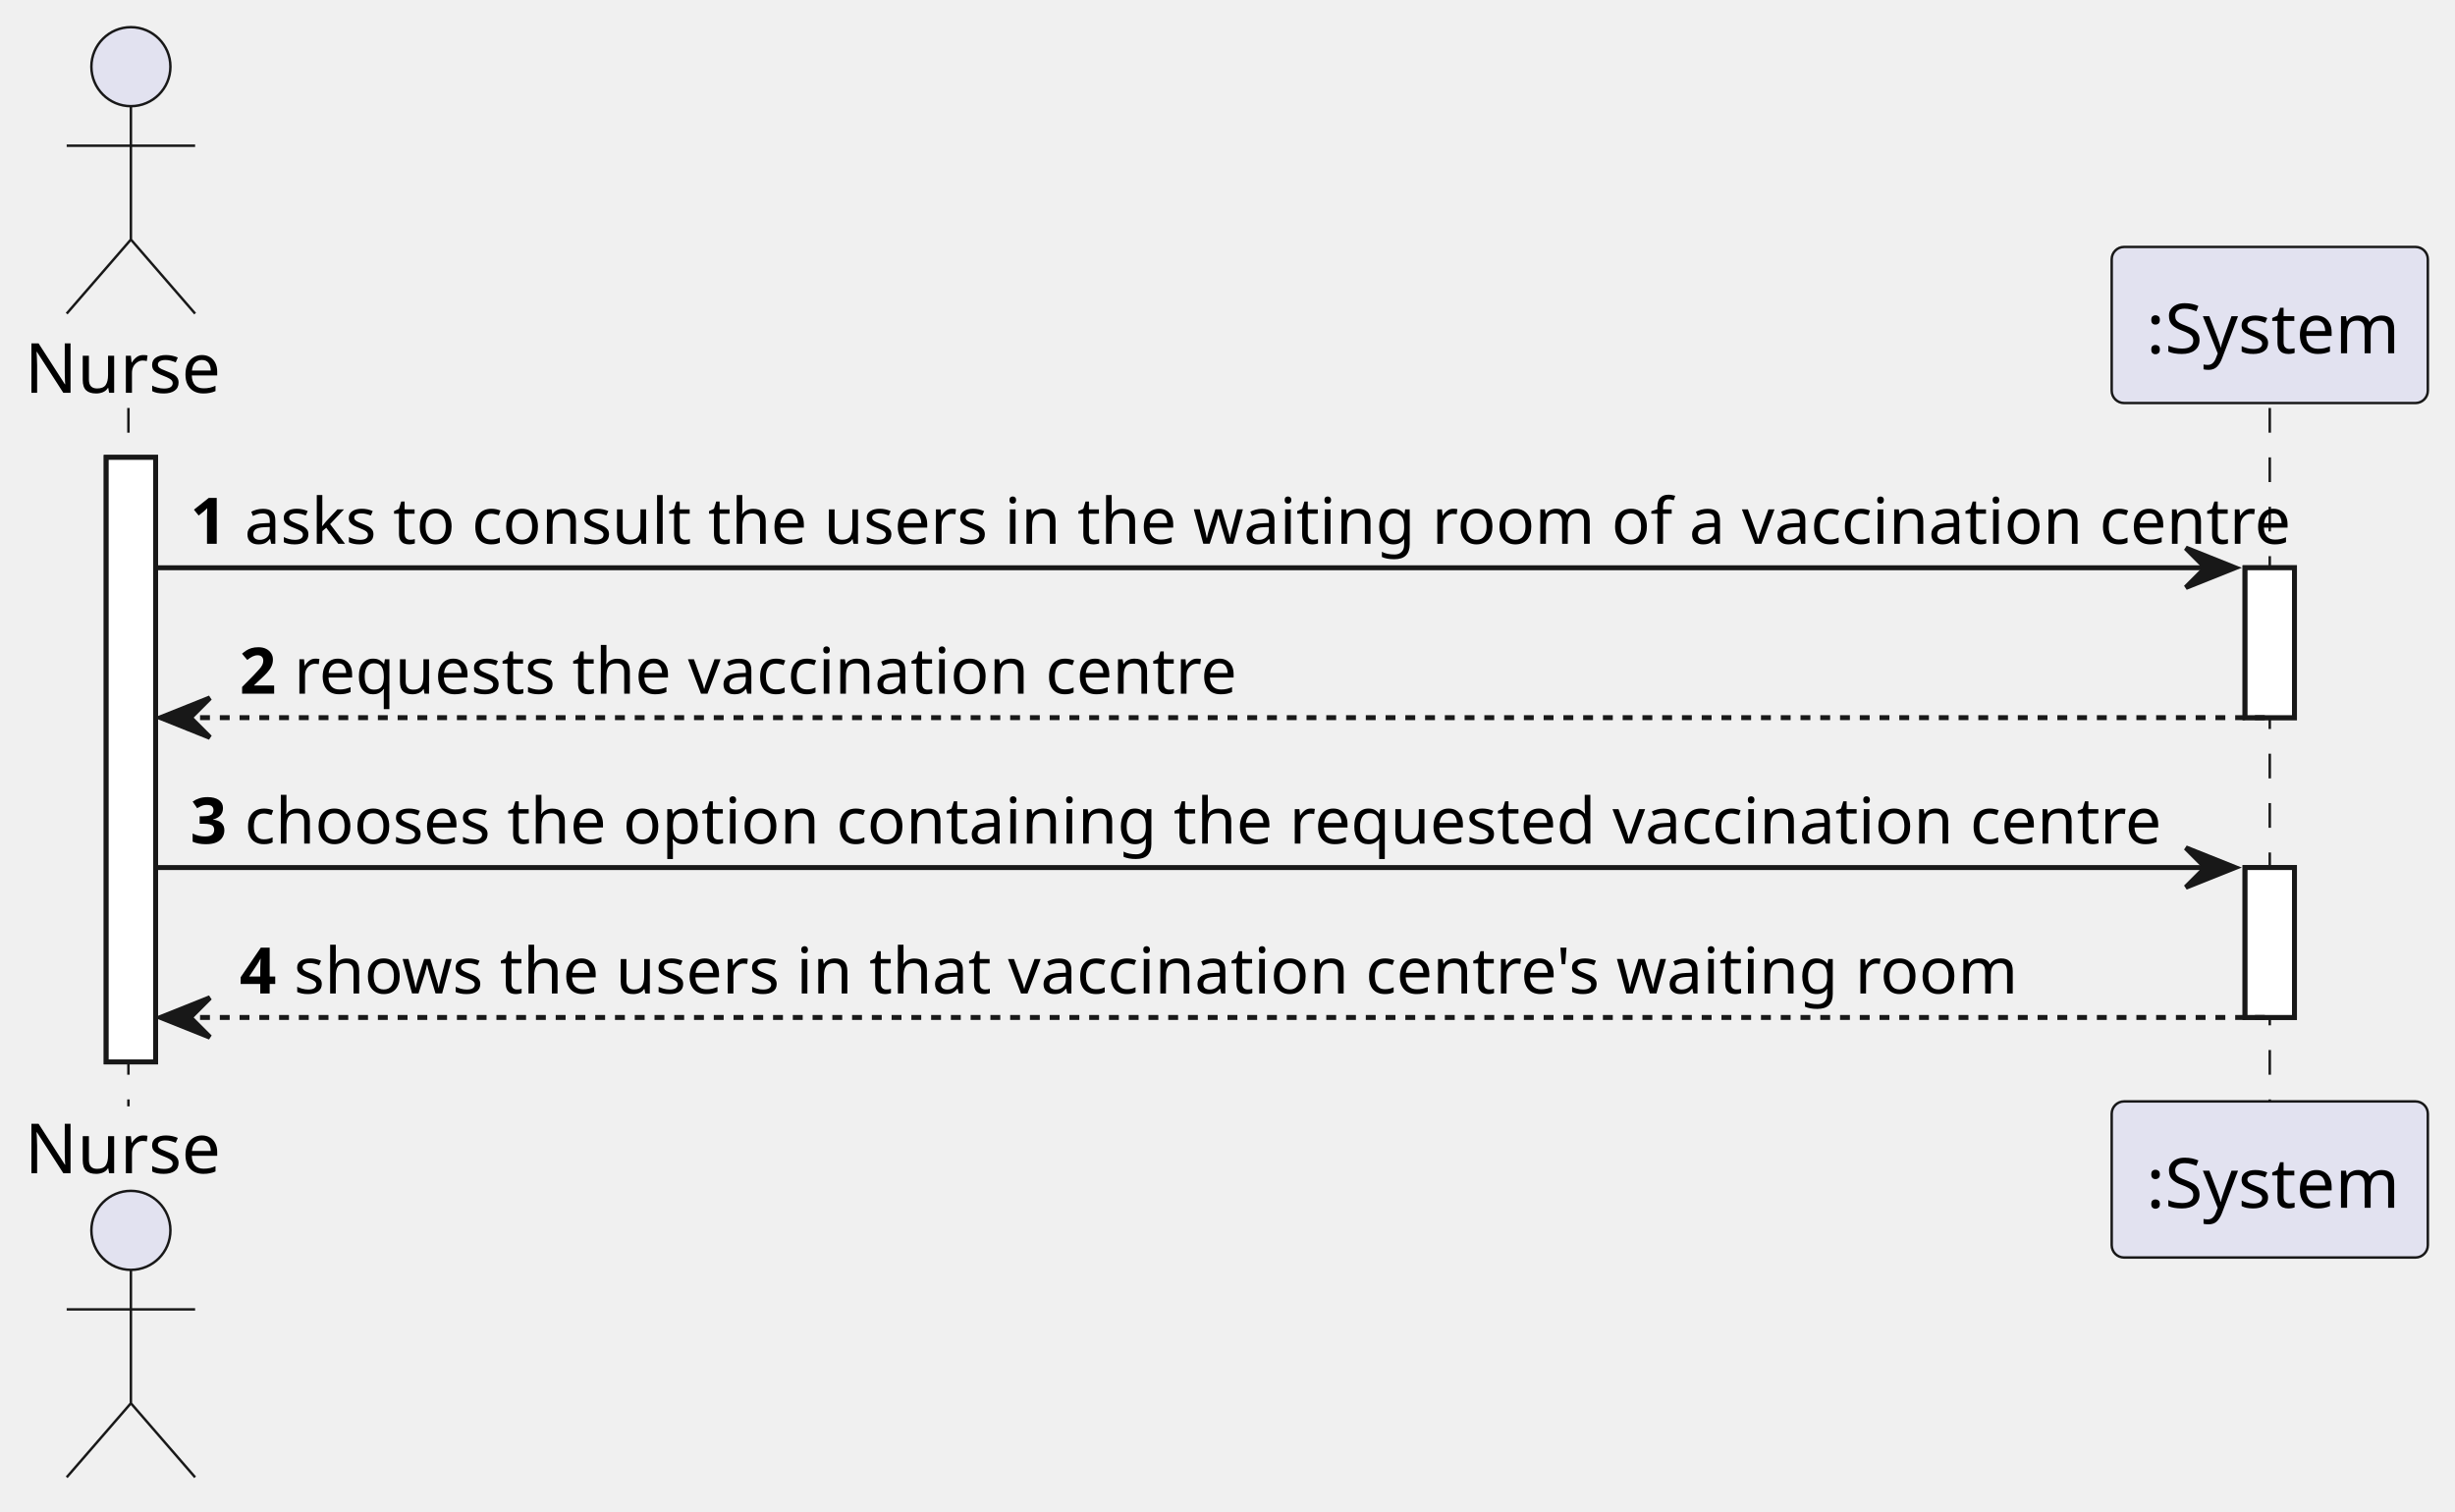
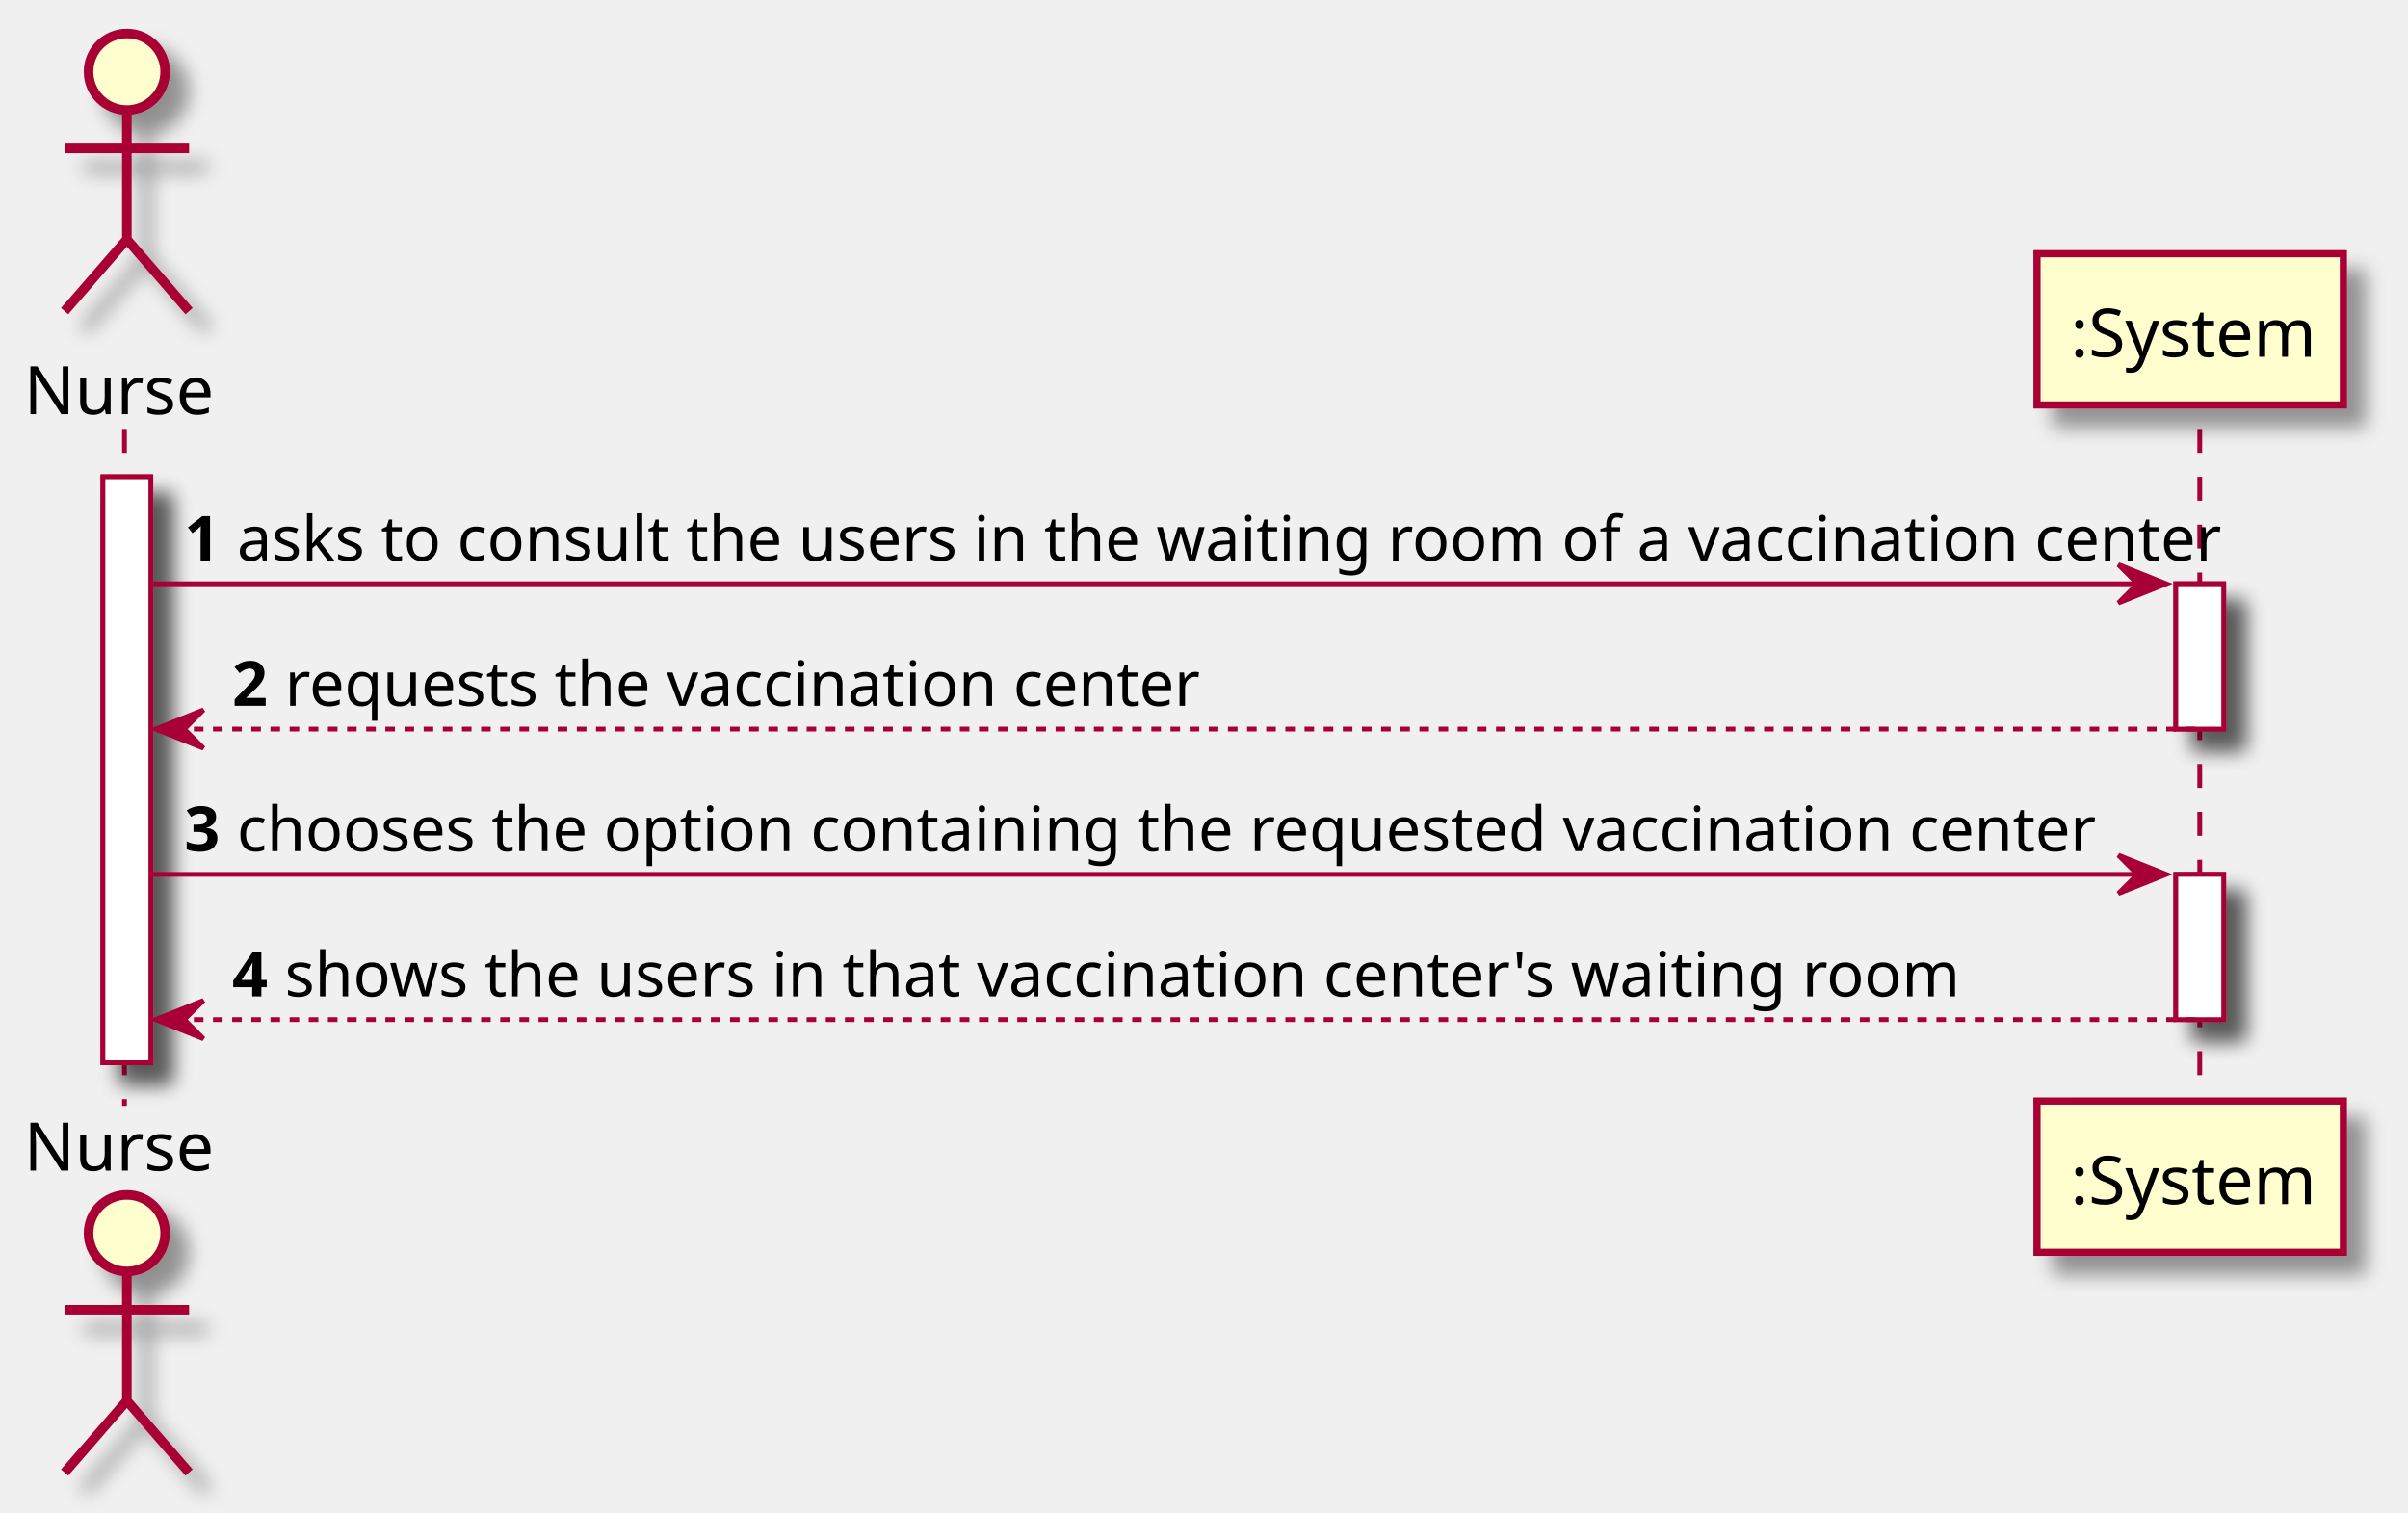
- <svg xmlns="http://www.w3.org/2000/svg" contentStyleType="text/css" height="306px" preserveAspectRatio="none" style="width:497px;height:306px;background:#FFFFFF;" version="1.1" viewBox="0 0 497 306" width="497px" zoomAndPan="magnify">
-   <defs />
+ <svg xmlns="http://www.w3.org/2000/svg" contentScriptType="application/ecmascript" contentStyleType="text/css" height="316px" preserveAspectRatio="none" style="width:503px;height:316px;background:#FFFFFF;" version="1.1" viewBox="0 0 503 316" width="503px" zoomAndPan="magnify">
+   <defs>
+     <filter height="300%" id="f1mekri7gk14t2" width="300%" x="-1" y="-1">
+       <feGaussianBlur result="blurOut" stdDeviation="2.0" />
+       <feColorMatrix in="blurOut" result="blurOut2" type="matrix" values="0 0 0 0 0 0 0 0 0 0 0 0 0 0 0 0 0 0 .4 0" />
+       <feOffset dx="4.0" dy="4.0" in="blurOut2" result="blurOut3" />
+       <feBlend in="SourceGraphic" in2="blurOut3" mode="normal" />
+     </filter>
+   </defs>
  <g>
-     <rect fill="#FFFFFF" height="122.406" style="stroke:#181818;stroke-width:1.0;" width="10" x="21.5" y="92.609" />
-     <rect fill="#FFFFFF" height="30.352" style="stroke:#181818;stroke-width:1.0;" width="10" x="454.5" y="114.961" />
-     <rect fill="#FFFFFF" height="30.352" style="stroke:#181818;stroke-width:1.0;" width="10" x="454.5" y="175.664" />
-     <line style="stroke:#181818;stroke-width:0.5;stroke-dasharray:5.0,5.0;" x1="26" x2="26" y1="82.609" y2="224.016" />
-     <line style="stroke:#181818;stroke-width:0.5;stroke-dasharray:5.0,5.0;" x1="459.5" x2="459.5" y1="82.609" y2="224.016" />
-     <text fill="#000000" font-family="sans-serif" font-size="14" lengthAdjust="spacing" textLength="37" x="5" y="79.533">Nurse</text>
-     <ellipse cx="26.5" cy="13.5" fill="#E2E2F0" rx="8" ry="8" style="stroke:#181818;stroke-width:0.5;" />
-     <path d="M26.5,21.5 L26.5,48.5 M13.5,29.5 L39.5,29.5 M26.5,48.5 L13.5,63.5 M26.5,48.5 L39.5,63.5 " fill="none" style="stroke:#181818;stroke-width:0.5;" />
-     <text fill="#000000" font-family="sans-serif" font-size="14" lengthAdjust="spacing" textLength="37" x="5" y="237.549">Nurse</text>
-     <ellipse cx="26.5" cy="249.125" fill="#E2E2F0" rx="8" ry="8" style="stroke:#181818;stroke-width:0.5;" />
-     <path d="M26.5,257.125 L26.5,284.125 M13.5,265.125 L39.5,265.125 M26.5,284.125 L13.5,299.125 M26.5,284.125 L39.5,299.125 " fill="none" style="stroke:#181818;stroke-width:0.5;" />
-     <rect fill="#E2E2F0" height="31.609" rx="2.5" ry="2.5" style="stroke:#181818;stroke-width:0.5;" width="64" x="427.5" y="50" />
-     <text fill="#000000" font-family="sans-serif" font-size="14" lengthAdjust="spacing" textLength="50" x="434.5" y="71.533">:System</text>
-     <rect fill="#E2E2F0" height="31.609" rx="2.5" ry="2.5" style="stroke:#181818;stroke-width:0.5;" width="64" x="427.5" y="223.016" />
-     <text fill="#000000" font-family="sans-serif" font-size="14" lengthAdjust="spacing" textLength="50" x="434.5" y="244.549">:System</text>
-     <rect fill="#FFFFFF" height="122.406" style="stroke:#181818;stroke-width:1.0;" width="10" x="21.5" y="92.609" />
-     <rect fill="#FFFFFF" height="30.352" style="stroke:#181818;stroke-width:1.0;" width="10" x="454.5" y="114.961" />
-     <rect fill="#FFFFFF" height="30.352" style="stroke:#181818;stroke-width:1.0;" width="10" x="454.5" y="175.664" />
-     <polygon fill="#181818" points="442.5,110.961,452.5,114.961,442.5,118.961,446.5,114.961" style="stroke:#181818;stroke-width:1.0;" />
-     <line style="stroke:#181818;stroke-width:1.0;" x1="31.5" x2="448.5" y1="114.961" y2="114.961" />
-     <text fill="#000000" font-family="sans-serif" font-size="13" font-weight="bold" lengthAdjust="spacing" textLength="7" x="38.5" y="110.105">1</text>
-     <text fill="#000000" font-family="sans-serif" font-size="13" lengthAdjust="spacing" textLength="393" x="49.5" y="110.105">asks to consult the users in the waiting room of a vaccination centre</text>
-     <polygon fill="#181818" points="42.5,141.312,32.5,145.312,42.5,149.312,38.5,145.312" style="stroke:#181818;stroke-width:1.0;" />
-     <line style="stroke:#181818;stroke-width:1.0;stroke-dasharray:2.0,2.0;" x1="36.5" x2="458.5" y1="145.312" y2="145.312" />
-     <text fill="#000000" font-family="sans-serif" font-size="13" font-weight="bold" lengthAdjust="spacing" textLength="7" x="48.5" y="140.456">2</text>
-     <text fill="#000000" font-family="sans-serif" font-size="13" lengthAdjust="spacing" textLength="180" x="59.5" y="140.456">requests the vaccination centre</text>
-     <polygon fill="#181818" points="442.5,171.664,452.5,175.664,442.5,179.664,446.5,175.664" style="stroke:#181818;stroke-width:1.0;" />
-     <line style="stroke:#181818;stroke-width:1.0;" x1="31.5" x2="448.5" y1="175.664" y2="175.664" />
-     <text fill="#000000" font-family="sans-serif" font-size="13" font-weight="bold" lengthAdjust="spacing" textLength="7" x="38.5" y="170.808">3</text>
-     <text fill="#000000" font-family="sans-serif" font-size="13" lengthAdjust="spacing" textLength="364" x="49.5" y="170.808">chooses the option containing the requested vaccination centre</text>
-     <polygon fill="#181818" points="42.5,202.016,32.5,206.016,42.5,210.016,38.5,206.016" style="stroke:#181818;stroke-width:1.0;" />
-     <line style="stroke:#181818;stroke-width:1.0;stroke-dasharray:2.0,2.0;" x1="36.5" x2="458.5" y1="206.016" y2="206.016" />
-     <text fill="#000000" font-family="sans-serif" font-size="13" font-weight="bold" lengthAdjust="spacing" textLength="7" x="48.5" y="201.159">4</text>
-     <text fill="#000000" font-family="sans-serif" font-size="13" lengthAdjust="spacing" textLength="329" x="59.5" y="201.159">shows the users in that vaccination centre's waiting room</text>
+     <rect fill="#FFFFFF" filter="url(#f1mekri7gk14t2)" height="122.406" style="stroke:#A80036;stroke-width:1.0;" width="10" x="21.5" y="99.609" />
+     <rect fill="#FFFFFF" filter="url(#f1mekri7gk14t2)" height="30.352" style="stroke:#A80036;stroke-width:1.0;" width="10" x="454.5" y="121.961" />
+     <rect fill="#FFFFFF" filter="url(#f1mekri7gk14t2)" height="30.352" style="stroke:#A80036;stroke-width:1.0;" width="10" x="454.5" y="182.664" />
+     <line style="stroke:#A80036;stroke-width:1.0;stroke-dasharray:5.0,5.0;" x1="26" x2="26" y1="89.609" y2="231.016" />
+     <line style="stroke:#A80036;stroke-width:1.0;stroke-dasharray:5.0,5.0;" x1="459.5" x2="459.5" y1="89.609" y2="231.016" />
+     <text fill="#000000" font-family="sans-serif" font-size="14" lengthAdjust="spacing" textLength="37" x="5" y="86.533">Nurse</text>
+     <ellipse cx="26.5" cy="15" fill="#FEFECE" filter="url(#f1mekri7gk14t2)" rx="8" ry="8" style="stroke:#A80036;stroke-width:2.0;" />
+     <path d="M26.5,23 L26.5,50 M13.5,31 L39.5,31 M26.5,50 L13.5,65 M26.5,50 L39.5,65 " fill="none" filter="url(#f1mekri7gk14t2)" style="stroke:#A80036;stroke-width:2.0;" />
+     <text fill="#000000" font-family="sans-serif" font-size="14" lengthAdjust="spacing" textLength="37" x="5" y="244.549">Nurse</text>
+     <ellipse cx="26.5" cy="257.625" fill="#FEFECE" filter="url(#f1mekri7gk14t2)" rx="8" ry="8" style="stroke:#A80036;stroke-width:2.0;" />
+     <path d="M26.5,265.625 L26.5,292.625 M13.5,273.625 L39.5,273.625 M26.5,292.625 L13.5,307.625 M26.5,292.625 L39.5,307.625 " fill="none" filter="url(#f1mekri7gk14t2)" style="stroke:#A80036;stroke-width:2.0;" />
+     <rect fill="#FEFECE" filter="url(#f1mekri7gk14t2)" height="31.609" style="stroke:#A80036;stroke-width:1.5;" width="64" x="425.5" y="53" />
+     <text fill="#000000" font-family="sans-serif" font-size="14" lengthAdjust="spacing" textLength="50" x="432.5" y="74.533">:System</text>
+     <rect fill="#FEFECE" filter="url(#f1mekri7gk14t2)" height="31.609" style="stroke:#A80036;stroke-width:1.5;" width="64" x="425.5" y="230.016" />
+     <text fill="#000000" font-family="sans-serif" font-size="14" lengthAdjust="spacing" textLength="50" x="432.5" y="251.549">:System</text>
+     <rect fill="#FFFFFF" filter="url(#f1mekri7gk14t2)" height="122.406" style="stroke:#A80036;stroke-width:1.0;" width="10" x="21.5" y="99.609" />
+     <rect fill="#FFFFFF" filter="url(#f1mekri7gk14t2)" height="30.352" style="stroke:#A80036;stroke-width:1.0;" width="10" x="454.5" y="121.961" />
+     <rect fill="#FFFFFF" filter="url(#f1mekri7gk14t2)" height="30.352" style="stroke:#A80036;stroke-width:1.0;" width="10" x="454.5" y="182.664" />
+     <polygon fill="#A80036" points="442.5,117.961,452.5,121.961,442.5,125.961,446.5,121.961" style="stroke:#A80036;stroke-width:1.0;" />
+     <line style="stroke:#A80036;stroke-width:1.0;" x1="31.5" x2="448.5" y1="121.961" y2="121.961" />
+     <text fill="#000000" font-family="sans-serif" font-size="13" font-weight="bold" lengthAdjust="spacing" textLength="7" x="38.5" y="117.105">1</text>
+     <text fill="#000000" font-family="sans-serif" font-size="13" lengthAdjust="spacing" textLength="393" x="49.5" y="117.105">asks to consult the users in the waiting room of a vaccination center</text>
+     <polygon fill="#A80036" points="42.5,148.312,32.5,152.312,42.5,156.312,38.5,152.312" style="stroke:#A80036;stroke-width:1.0;" />
+     <line style="stroke:#A80036;stroke-width:1.0;stroke-dasharray:2.0,2.0;" x1="36.5" x2="458.5" y1="152.312" y2="152.312" />
+     <text fill="#000000" font-family="sans-serif" font-size="13" font-weight="bold" lengthAdjust="spacing" textLength="7" x="48.5" y="147.456">2</text>
+     <text fill="#000000" font-family="sans-serif" font-size="13" lengthAdjust="spacing" textLength="180" x="59.5" y="147.456">requests the vaccination center</text>
+     <polygon fill="#A80036" points="442.5,178.664,452.5,182.664,442.5,186.664,446.5,182.664" style="stroke:#A80036;stroke-width:1.0;" />
+     <line style="stroke:#A80036;stroke-width:1.0;" x1="31.5" x2="448.5" y1="182.664" y2="182.664" />
+     <text fill="#000000" font-family="sans-serif" font-size="13" font-weight="bold" lengthAdjust="spacing" textLength="7" x="38.5" y="177.808">3</text>
+     <text fill="#000000" font-family="sans-serif" font-size="13" lengthAdjust="spacing" textLength="364" x="49.5" y="177.808">chooses the option containing the requested vaccination center</text>
+     <polygon fill="#A80036" points="42.5,209.016,32.5,213.016,42.5,217.016,38.5,213.016" style="stroke:#A80036;stroke-width:1.0;" />
+     <line style="stroke:#A80036;stroke-width:1.0;stroke-dasharray:2.0,2.0;" x1="36.5" x2="458.5" y1="213.016" y2="213.016" />
+     <text fill="#000000" font-family="sans-serif" font-size="13" font-weight="bold" lengthAdjust="spacing" textLength="7" x="48.5" y="208.159">4</text>
+     <text fill="#000000" font-family="sans-serif" font-size="13" lengthAdjust="spacing" textLength="329" x="59.5" y="208.159">shows the users in that vaccination center's waiting room</text>
  </g>
</svg>
